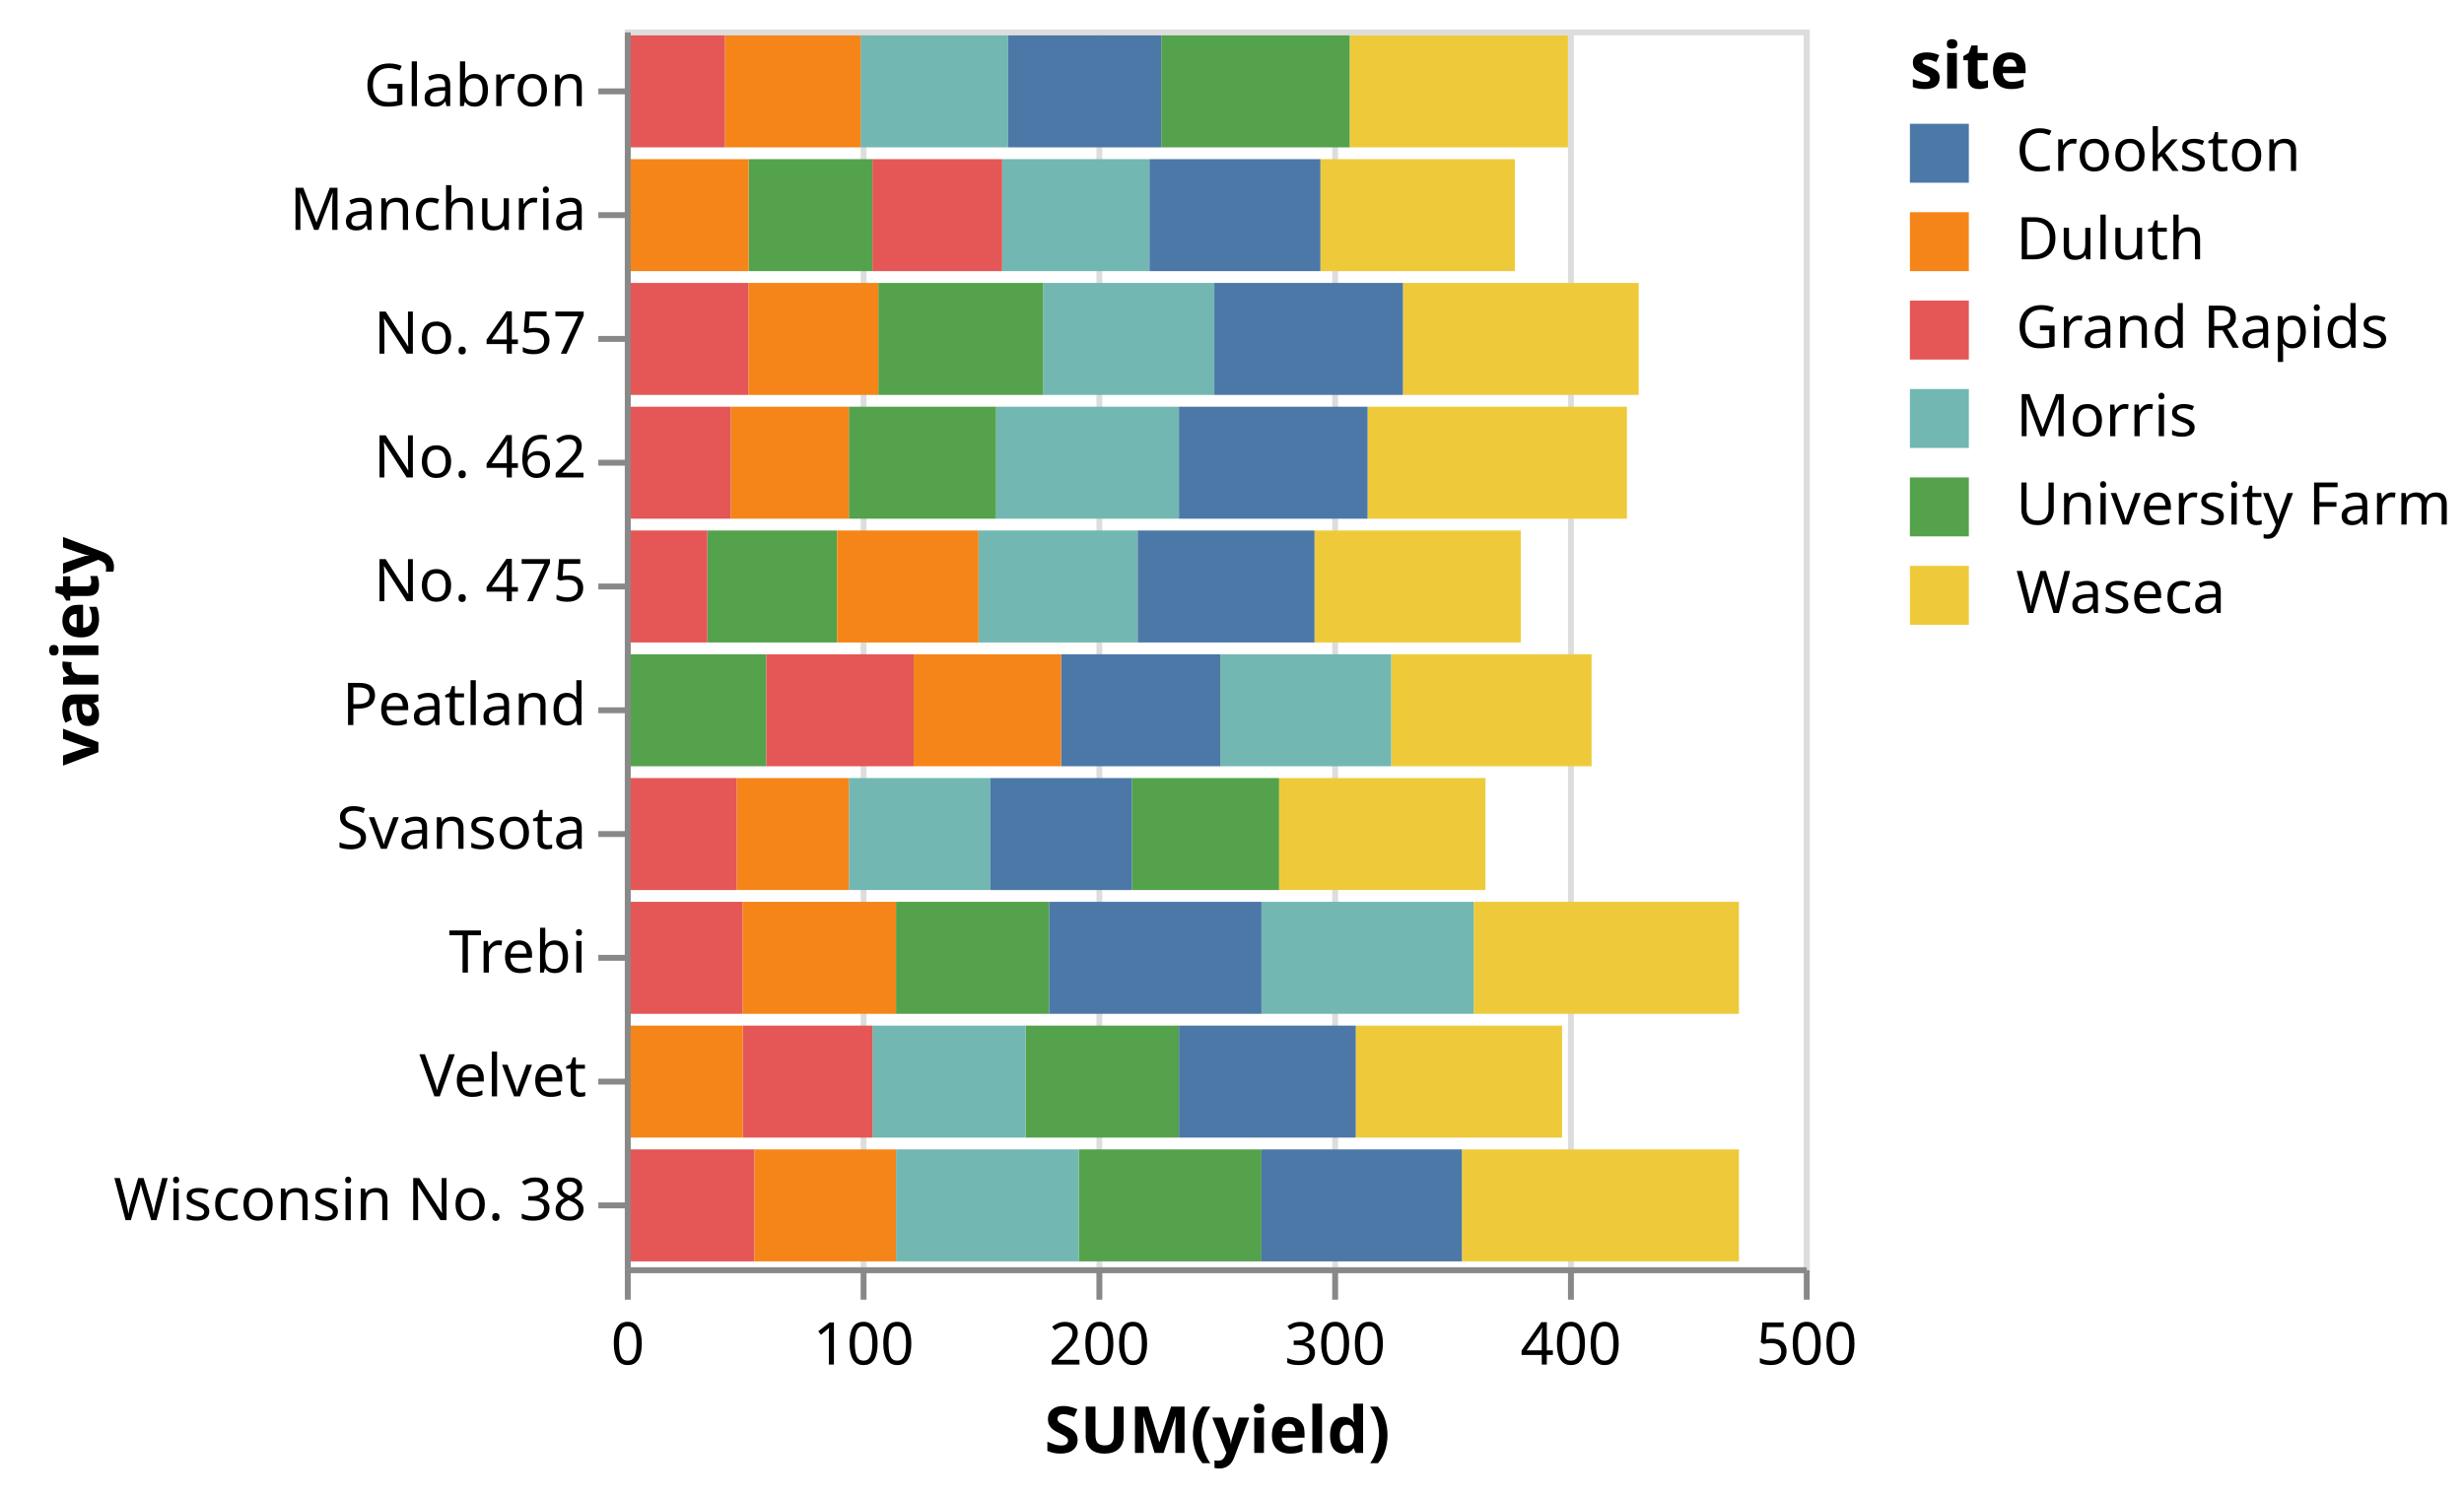
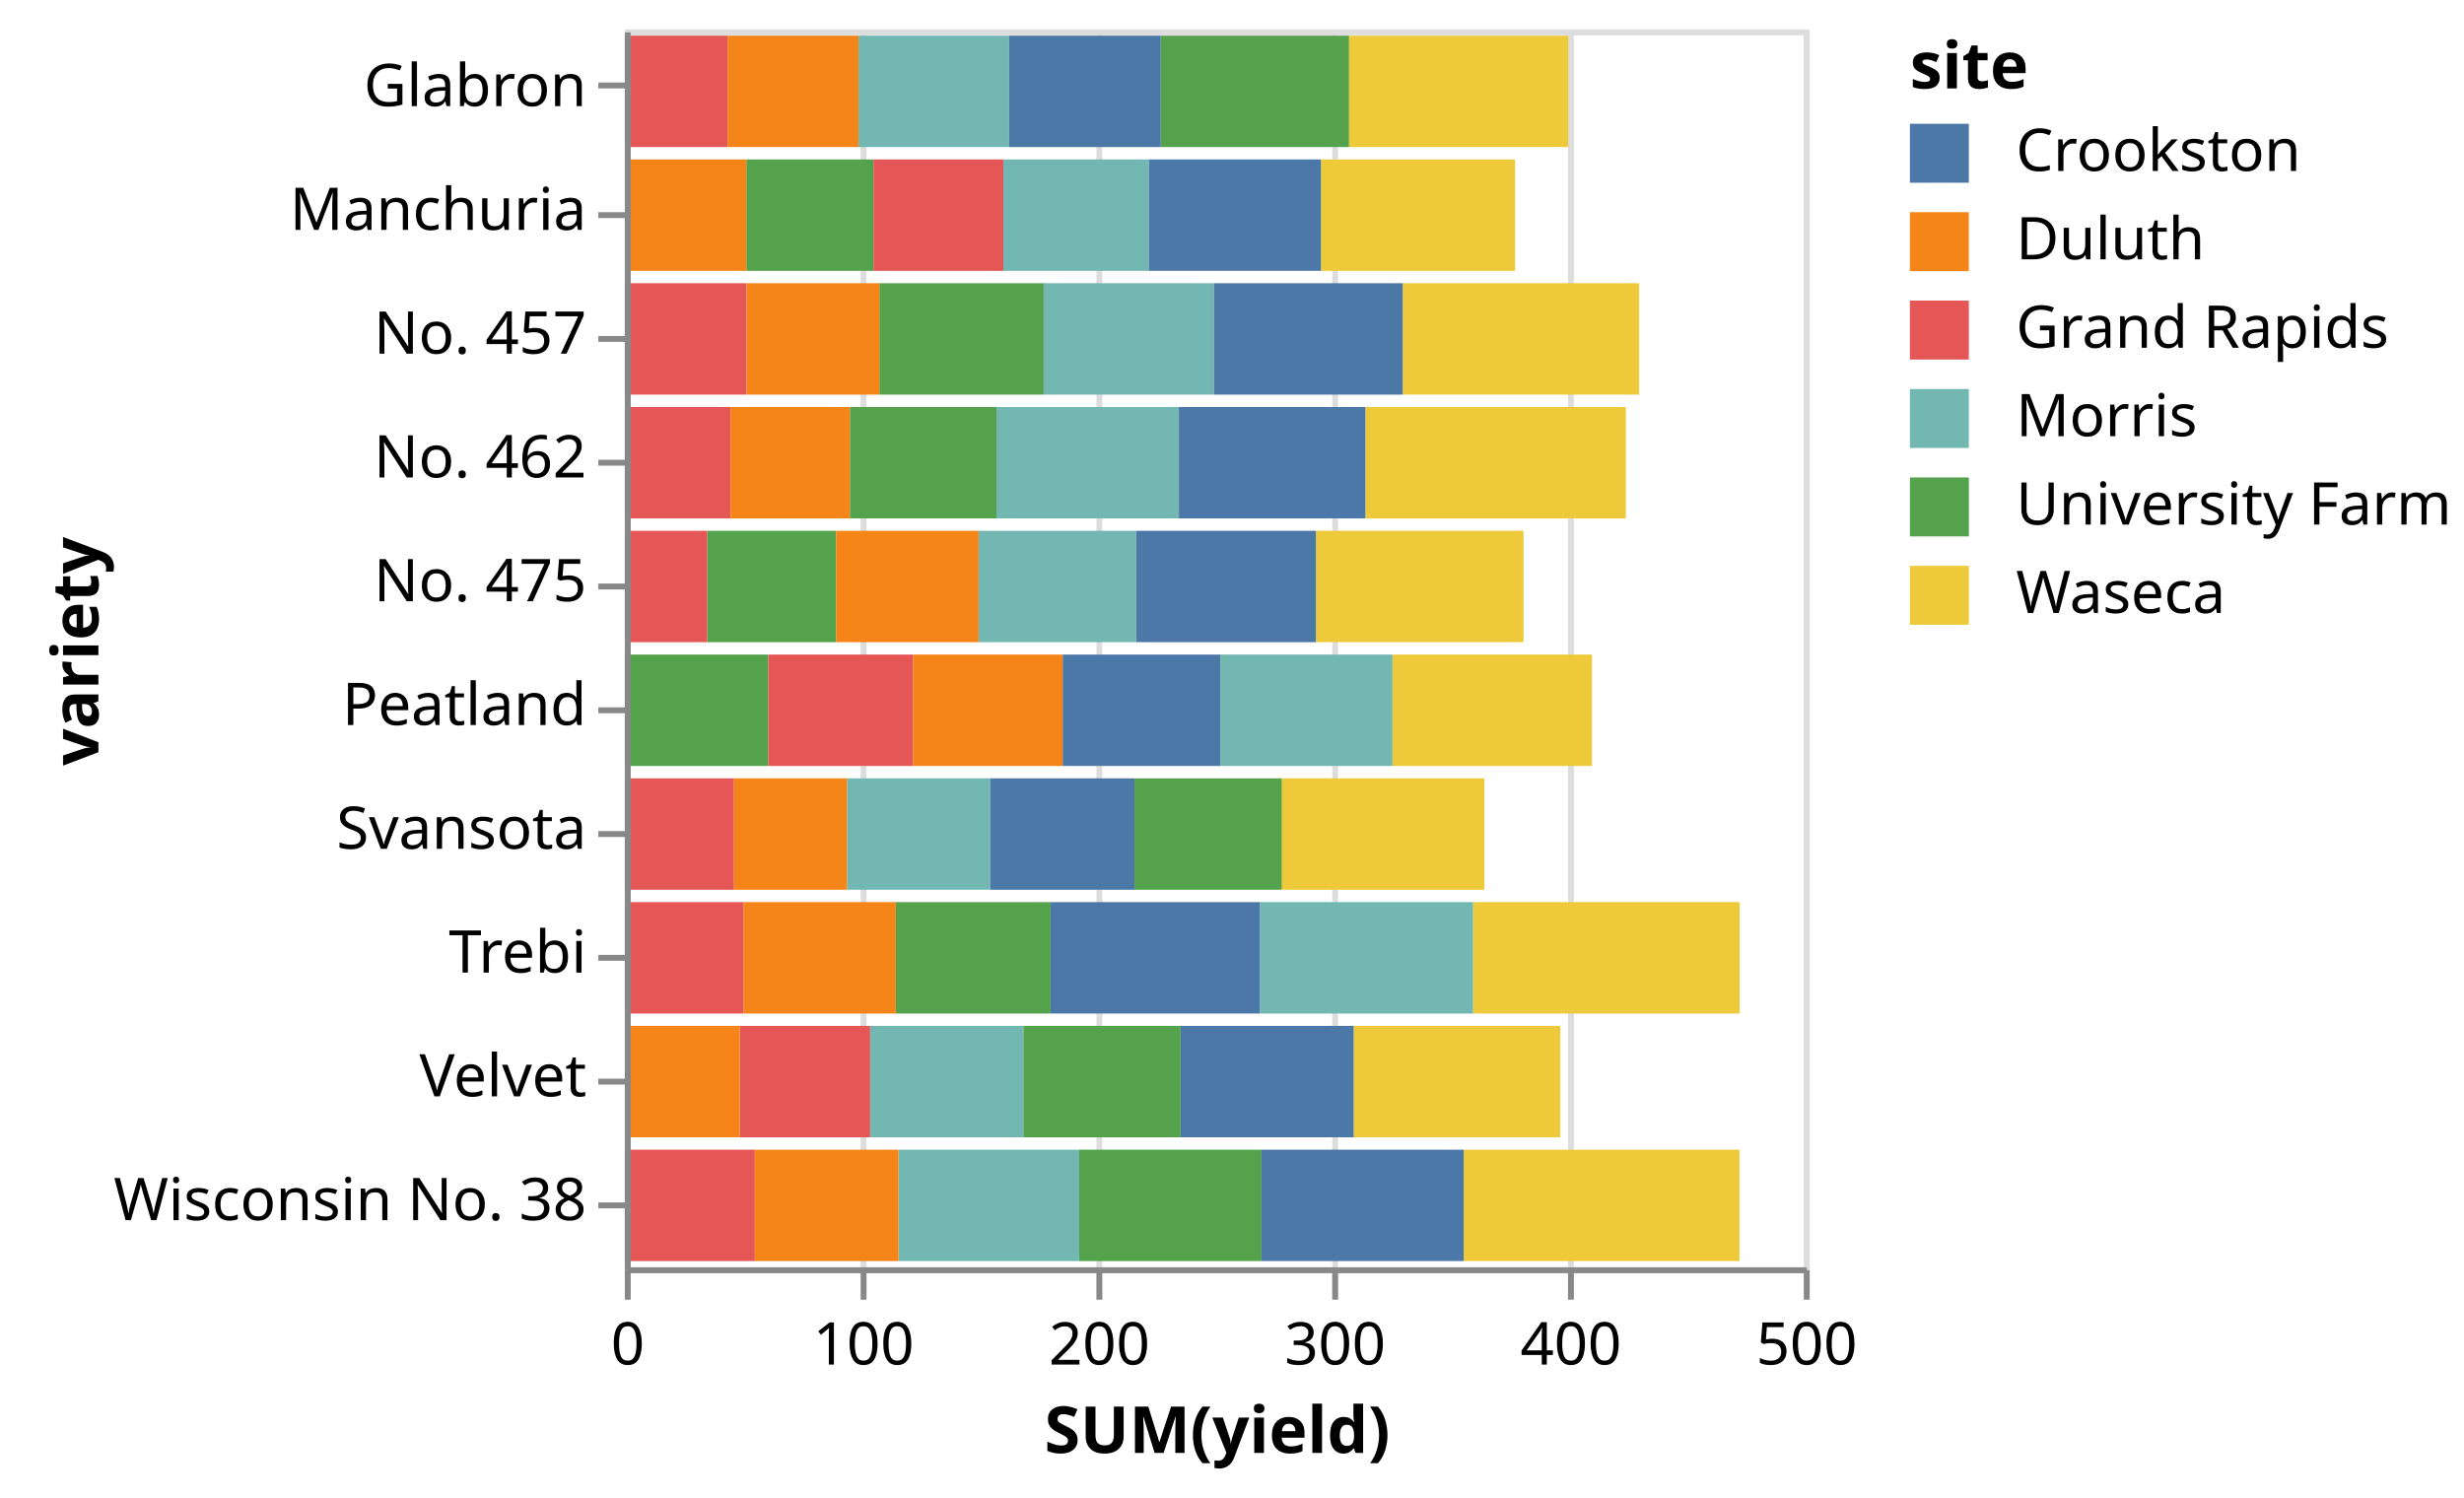
<svg xmlns="http://www.w3.org/2000/svg" class="marks" width="418" height="254" viewBox="0 0 418 254" version="1.1">
  <g transform="translate(106,5)">
    <g class="mark-group role-frame root">
      <g transform="translate(0,0)">
        <path class="background" d="M0.5,0.5h200v210h-200Z" style="fill: transparent; stroke: #ddd;" />
        <g>
          <g class="mark-group role-axis">
            <g transform="translate(0.5,210.5)">
              <path class="background" d="M0,0h0v0h0Z" style="pointer-events: none; fill: none;" />
              <g>
                <g class="mark-rule role-axis-grid" style="pointer-events: none;">
                  <line transform="translate(0,0)" x2="0" y2="-210" style="fill: none; stroke: #ddd; stroke-width: 1; stroke-dasharray: ; opacity: 1;" />
                  <line transform="translate(40,0)" x2="0" y2="-210" style="fill: none; stroke: #ddd; stroke-width: 1; stroke-dasharray: ; opacity: 1;" />
                  <line transform="translate(80,0)" x2="0" y2="-210" style="fill: none; stroke: #ddd; stroke-width: 1; stroke-dasharray: ; opacity: 1;" />
                  <line transform="translate(120,0)" x2="0" y2="-210" style="fill: none; stroke: #ddd; stroke-width: 1; stroke-dasharray: ; opacity: 1;" />
                  <line transform="translate(160,0)" x2="0" y2="-210" style="fill: none; stroke: #ddd; stroke-width: 1; stroke-dasharray: ; opacity: 1;" />
                  <line transform="translate(200,0)" x2="0" y2="-210" style="fill: none; stroke: #ddd; stroke-width: 1; stroke-dasharray: ; opacity: 1;" />
                </g>
              </g>
            </g>
          </g>
          <g class="mark-rect role-mark marks">
-             <path d="M21,22h21v19h-21Z" style="fill: #54a24b;" />
-             <path d="M118,22h33v19h-33Z" style="fill: #eeca3b;" />
-             <path d="M64,22h25v19h-25Z" style="fill: #72b7b2;" />
-             <path d="M89,22h29v19h-29Z" style="fill: #4c78a8;" />
-             <path d="M42,22h22v19h-22Z" style="fill: #e45756;" />
-             <path d="M0,22h21v19h-21Z" style="fill: #f58518;" />
-             <path d="M91,1h32v19h-32Z" style="fill: #54a24b;" />
-             <path d="M123,1h37v19h-37Z" style="fill: #eeca3b;" />
-             <path d="M40,1h25v19h-25Z" style="fill: #72b7b2;" />
-             <path d="M65,1h26v19h-26Z" style="fill: #4c78a8;" />
-             <path d="M0,1h17v19h-17Z" style="fill: #e45756;" />
-             <path d="M17,1h23v19h-23Z" style="fill: #f58518;" />
-             <path d="M86,127h25v19h-25Z" style="fill: #54a24b;" />
-             <path d="M111,127h35v19h-35Z" style="fill: #eeca3b;" />
-             <path d="M38,127h24v19h-24Z" style="fill: #72b7b2;" />
-             <path d="M62,127h24v19h-24Z" style="fill: #4c78a8;" />
-             <path d="M0,127h19v19h-19Z" style="fill: #e45756;" />
-             <path d="M19,127h19v19h-19Z" style="fill: #f58518;" />
-             <path d="M68,169h26v19h-26Z" style="fill: #54a24b;" />
-             <path d="M124,169h35v19h-35Z" style="fill: #eeca3b;" />
-             <path d="M42,169h26v19h-26Z" style="fill: #72b7b2;" />
-             <path d="M94,169h30v19h-30Z" style="fill: #4c78a8;" />
-             <path d="M20,169h22v19h-22Z" style="fill: #e45756;" />
-             <path d="M0,169h20v19h-20Z" style="fill: #f58518;" />
-             <path d="M46,148h26v19h-26Z" style="fill: #54a24b;" />
-             <path d="M144,148h45v19h-45Z" style="fill: #eeca3b;" />
-             <path d="M108,148h36v19h-36Z" style="fill: #72b7b2;" />
-             <path d="M72,148h36v19h-36Z" style="fill: #4c78a8;" />
-             <path d="M0,148h20v19h-20Z" style="fill: #e45756;" />
-             <path d="M20,148h26v19h-26Z" style="fill: #f58518;" />
-             <path d="M43,43h28v19h-28Z" style="fill: #54a24b;" />
-             <path d="M132,43h40v19h-40Z" style="fill: #eeca3b;" />
-             <path d="M71,43h29v19h-29Z" style="fill: #72b7b2;" />
-             <path d="M100,43h32v19h-32Z" style="fill: #4c78a8;" />
-             <path d="M0,43h21v19h-21Z" style="fill: #e45756;" />
-             <path d="M21,43h22v19h-22Z" style="fill: #f58518;" />
-             <path d="M38,64h25v19h-25Z" style="fill: #54a24b;" />
-             <path d="M126,64h44v19h-44Z" style="fill: #eeca3b;" />
-             <path d="M63,64h31v19h-31Z" style="fill: #72b7b2;" />
-             <path d="M94,64h32v19h-32Z" style="fill: #4c78a8;" />
-             <path d="M0,64h18v19h-18Z" style="fill: #e45756;" />
-             <path d="M18,64h20v19h-20Z" style="fill: #f58518;" />
-             <path d="M0,106h24v19h-24Z" style="fill: #54a24b;" />
-             <path d="M130,106h34v19h-34Z" style="fill: #eeca3b;" />
-             <path d="M101,106h29v19h-29Z" style="fill: #72b7b2;" />
-             <path d="M74,106h27v19h-27Z" style="fill: #4c78a8;" />
-             <path d="M24,106h25v19h-25Z" style="fill: #e45756;" />
-             <path d="M49,106h25v19h-25Z" style="fill: #f58518;" />
-             <path d="M14,85h22v19h-22Z" style="fill: #54a24b;" />
-             <path d="M117,85h35v19h-35Z" style="fill: #eeca3b;" />
-             <path d="M60,85h27v19h-27Z" style="fill: #72b7b2;" />
-             <path d="M87,85h30v19h-30Z" style="fill: #4c78a8;" />
-             <path d="M0,85h14v19h-14Z" style="fill: #e45756;" />
-             <path d="M36,85h24v19h-24Z" style="fill: #f58518;" />
-             <path d="M77,190h31v19h-31Z" style="fill: #54a24b;" />
-             <path d="M142,190h47v19h-47Z" style="fill: #eeca3b;" />
-             <path d="M46,190h31v19h-31Z" style="fill: #72b7b2;" />
-             <path d="M108,190h34v19h-34Z" style="fill: #4c78a8;" />
-             <path d="M0,190h22v19h-22Z" style="fill: #e45756;" />
-             <path d="M22,190h24v19h-24Z" style="fill: #f58518;" />
+             <path d="M20.613,22.05h21.56v18.9h-21.56Z" style="fill: #54a24b;" />
+             <path d="M118.093,22.05h32.933v18.9h-32.933Z" style="fill: #eeca3b;" />
+             <path d="M64.213,22.05h24.72v18.9h-24.72Z" style="fill: #72b7b2;" />
+             <path d="M88.933,22.05h29.16v18.9h-29.16Z" style="fill: #4c78a8;" />
+             <path d="M42.173,22.05h22.04v18.9h-22.04Z" style="fill: #e45756;" />
+             <path d="M0,22.05h20.613v18.9h-20.613Z" style="fill: #f58518;" />
+             <path d="M90.92,1.05h31.947v18.9h-31.947Z" style="fill: #54a24b;" />
+             <path d="M122.867,1.05h37.173v18.9h-37.173Z" style="fill: #eeca3b;" />
+             <path d="M39.64,1.05h25.56v18.9h-25.56Z" style="fill: #72b7b2;" />
+             <path d="M65.2,1.05h25.72v18.9h-25.72Z" style="fill: #4c78a8;" />
+             <path d="M0,1.05h17.427v18.9h-17.427Z" style="fill: #e45756;" />
+             <path d="M17.427,1.05h22.213v18.9h-22.213Z" style="fill: #f58518;" />
+             <path d="M86.453,127.05h25.027v18.9h-25.027Z" style="fill: #54a24b;" />
+             <path d="M111.48,127.05h34.333v18.9h-34.333Z" style="fill: #eeca3b;" />
+             <path d="M37.693,127.05h24.32v18.9h-24.32Z" style="fill: #72b7b2;" />
+             <path d="M62.013,127.05h24.44v18.9h-24.44Z" style="fill: #4c78a8;" />
+             <path d="M0,127.05h18.52v18.9h-18.52Z" style="fill: #e45756;" />
+             <path d="M18.52,127.05h19.173v18.9h-19.173Z" style="fill: #f58518;" />
+             <path d="M67.6,169.05h26.68v18.9h-26.68Z" style="fill: #54a24b;" />
+             <path d="M123.64,169.05h35.053v18.9h-35.053Z" style="fill: #eeca3b;" />
+             <path d="M41.613,169.05h25.987v18.9h-25.987Z" style="fill: #72b7b2;" />
+             <path d="M94.28,169.05h29.36v18.9h-29.36Z" style="fill: #4c78a8;" />
+             <path d="M19.507,169.05h22.107v18.9h-22.107Z" style="fill: #e45756;" />
+             <path d="M0,169.05h19.507v18.9h-19.507Z" style="fill: #f58518;" />
+             <path d="M45.973,148.05h26.253v18.9h-26.253Z" style="fill: #54a24b;" />
+             <path d="M143.893,148.05h45.227v18.9h-45.227Z" style="fill: #eeca3b;" />
+             <path d="M107.733,148.05h36.16v18.9h-36.16Z" style="fill: #72b7b2;" />
+             <path d="M72.227,148.05h35.507v18.9h-35.507Z" style="fill: #4c78a8;" />
+             <path d="M0,148.05h20.16v18.9h-20.16Z" style="fill: #e45756;" />
+             <path d="M20.16,148.05h25.813v18.9h-25.813Z" style="fill: #f58518;" />
+             <path d="M43.173,43.05h27.88v18.9h-27.88Z" style="fill: #54a24b;" />
+             <path d="M131.947,43.05h40.12v18.9h-40.12Z" style="fill: #eeca3b;" />
+             <path d="M71.053,43.05h28.893v18.9h-28.893Z" style="fill: #72b7b2;" />
+             <path d="M99.947,43.05h32v18.9h-32Z" style="fill: #4c78a8;" />
+             <path d="M0,43.05h20.653v18.9h-20.653Z" style="fill: #e45756;" />
+             <path d="M20.653,43.05h22.52v18.9h-22.52Z" style="fill: #f58518;" />
+             <path d="M38.173,64.05h24.867v18.9h-24.867Z" style="fill: #54a24b;" />
+             <path d="M125.627,64.05h44.187v18.9h-44.187Z" style="fill: #eeca3b;" />
+             <path d="M63.04,64.05h30.947v18.9h-30.947Z" style="fill: #72b7b2;" />
+             <path d="M93.987,64.05h31.64v18.9h-31.64Z" style="fill: #4c78a8;" />
+             <path d="M0,64.05h17.933v18.9h-17.933Z" style="fill: #e45756;" />
+             <path d="M17.933,64.05h20.24v18.9h-20.24Z" style="fill: #f58518;" />
+             <path d="M0,106.05h24.333v18.9h-24.333Z" style="fill: #54a24b;" />
+             <path d="M130.227,106.05h33.84v18.9h-33.84Z" style="fill: #eeca3b;" />
+             <path d="M101,106.05h29.227v18.9h-29.227Z" style="fill: #72b7b2;" />
+             <path d="M74.267,106.05h26.733v18.9h-26.733Z" style="fill: #4c78a8;" />
+             <path d="M24.333,106.05h24.587v18.9h-24.587Z" style="fill: #e45756;" />
+             <path d="M48.92,106.05h25.347v18.9h-25.347Z" style="fill: #f58518;" />
+             <path d="M13.973,85.05h21.867v18.9h-21.867Z" style="fill: #54a24b;" />
+             <path d="M117.24,85.05h35.213v18.9h-35.213Z" style="fill: #eeca3b;" />
+             <path d="M60.013,85.05h26.733v18.9h-26.733Z" style="fill: #72b7b2;" />
+             <path d="M86.747,85.05h30.493v18.9h-30.493Z" style="fill: #4c78a8;" />
+             <path d="M0,85.05h13.973v18.9h-13.973Z" style="fill: #e45756;" />
+             <path d="M35.84,85.05h24.173v18.9h-24.173Z" style="fill: #f58518;" />
+             <path d="M77.08,190.05h30.92v18.9h-30.92Z" style="fill: #54a24b;" />
+             <path d="M142.307,190.05h46.787v18.9h-46.787Z" style="fill: #eeca3b;" />
+             <path d="M46.427,190.05h30.653v18.9h-30.653Z" style="fill: #72b7b2;" />
+             <path d="M108,190.05h34.307v18.9h-34.307Z" style="fill: #4c78a8;" />
+             <path d="M0,190.05h22.053v18.9h-22.053Z" style="fill: #e45756;" />
+             <path d="M22.053,190.05h24.373v18.9h-24.373Z" style="fill: #f58518;" />
          </g>
          <g class="mark-group role-legend">
            <g transform="translate(218,0)">
              <path class="background" d="M0,0h89v101h-89Z" style="pointer-events: none; fill: none;" />
              <g>
                <g class="mark-group role-legend-entry">
                  <g transform="translate(0,16)">
                    <path class="background" d="M0,0h0v0h0Z" style="pointer-events: none; fill: none;" />
                    <g>
                      <g class="mark-symbol role-legend-symbol" style="pointer-events: none;">
                        <path transform="translate(5,5)" d="M-5,-5h10v10h-10Z" style="fill: #4c78a8; stroke-width: 1.5; opacity: 1;" />
                        <path transform="translate(5,20)" d="M-5,-5h10v10h-10Z" style="fill: #f58518; stroke-width: 1.5; opacity: 1;" />
                        <path transform="translate(5,35)" d="M-5,-5h10v10h-10Z" style="fill: #e45756; stroke-width: 1.5; opacity: 1;" />
                        <path transform="translate(5,50)" d="M-5,-5h10v10h-10Z" style="fill: #72b7b2; stroke-width: 1.5; opacity: 1;" />
                        <path transform="translate(5,65)" d="M-5,-5h10v10h-10Z" style="fill: #54a24b; stroke-width: 1.5; opacity: 1;" />
                        <path transform="translate(5,80)" d="M-5,-5h10v10h-10Z" style="fill: #eeca3b; stroke-width: 1.5; opacity: 1;" />
                      </g>
                      <g class="mark-text role-legend-label" style="pointer-events: none;">
                        <text text-anchor="start" transform="translate(18,8)" style="font: 10px sans-serif; fill: #000; opacity: 1;">Crookston</text>
                        <text text-anchor="start" transform="translate(18,23)" style="font: 10px sans-serif; fill: #000; opacity: 1;">Duluth</text>
                        <text text-anchor="start" transform="translate(18,38)" style="font: 10px sans-serif; fill: #000; opacity: 1;">Grand Rapids</text>
                        <text text-anchor="start" transform="translate(18,53)" style="font: 10px sans-serif; fill: #000; opacity: 1;">Morris</text>
                        <text text-anchor="start" transform="translate(18,68)" style="font: 10px sans-serif; fill: #000; opacity: 1;">University Farm</text>
                        <text text-anchor="start" transform="translate(18,83)" style="font: 10px sans-serif; fill: #000; opacity: 1;">Waseca</text>
                      </g>
                    </g>
                  </g>
                </g>
                <g class="mark-text role-legend-title" style="pointer-events: none;">
                  <text text-anchor="start" transform="translate(0,10)" style="font: bold 11px sans-serif; fill: #000; opacity: 1;">site</text>
                </g>
              </g>
            </g>
          </g>
          <g class="mark-group role-axis">
            <g transform="translate(0.5,210.5)">
              <path class="background" d="M0,0h0v0h0Z" style="pointer-events: none; fill: none;" />
              <g>
                <g class="mark-rule role-axis-tick" style="pointer-events: none;">
                  <line transform="translate(0,0)" x2="0" y2="5" style="fill: none; stroke: #888; stroke-width: 1; opacity: 1;" />
                  <line transform="translate(40,0)" x2="0" y2="5" style="fill: none; stroke: #888; stroke-width: 1; opacity: 1;" />
                  <line transform="translate(80,0)" x2="0" y2="5" style="fill: none; stroke: #888; stroke-width: 1; opacity: 1;" />
                  <line transform="translate(120,0)" x2="0" y2="5" style="fill: none; stroke: #888; stroke-width: 1; opacity: 1;" />
                  <line transform="translate(160,0)" x2="0" y2="5" style="fill: none; stroke: #888; stroke-width: 1; opacity: 1;" />
                  <line transform="translate(200,0)" x2="0" y2="5" style="fill: none; stroke: #888; stroke-width: 1; opacity: 1;" />
                </g>
                <g class="mark-text role-axis-label" style="pointer-events: none;">
                  <text text-anchor="middle" transform="translate(0,16)" style="font: 10px sans-serif; fill: #000; opacity: 1;">0</text>
                  <text text-anchor="middle" transform="translate(40,16)" style="font: 10px sans-serif; fill: #000; opacity: 1;">100</text>
                  <text text-anchor="middle" transform="translate(80,16)" style="font: 10px sans-serif; fill: #000; opacity: 1;">200</text>
                  <text text-anchor="middle" transform="translate(120,16)" style="font: 10px sans-serif; fill: #000; opacity: 1;">300</text>
                  <text text-anchor="middle" transform="translate(160,16)" style="font: 10px sans-serif; fill: #000; opacity: 1;">400</text>
                  <text text-anchor="middle" transform="translate(200,16)" style="font: 10px sans-serif; fill: #000; opacity: 1;">500</text>
                </g>
                <g class="mark-rule role-axis-domain" style="pointer-events: none;">
                  <line transform="translate(0,0)" x2="200" y2="0" style="fill: none; stroke: #888; stroke-width: 1; opacity: 1;" />
                </g>
                <g class="mark-text role-axis-title" style="pointer-events: none;">
                  <text text-anchor="middle" transform="translate(100,31)" style="font: bold 11px sans-serif; fill: #000; opacity: 1;">SUM(yield)</text>
                </g>
              </g>
            </g>
          </g>
          <g class="mark-group role-axis">
            <g transform="translate(0.5,0.5)">
              <path class="background" d="M0,0h0v0h0Z" style="pointer-events: none; fill: none;" />
              <g>
                <g class="mark-rule role-axis-tick" style="pointer-events: none;">
-                   <line transform="translate(0,10)" x2="-5" y2="0" style="fill: none; stroke: #888; stroke-width: 1; opacity: 1;" />
+                   <line transform="translate(0,9)" x2="-5" y2="0" style="fill: none; stroke: #888; stroke-width: 1; opacity: 1;" />
                  <line transform="translate(0,31)" x2="-5" y2="0" style="fill: none; stroke: #888; stroke-width: 1; opacity: 1;" />
                  <line transform="translate(0,52)" x2="-5" y2="0" style="fill: none; stroke: #888; stroke-width: 1; opacity: 1;" />
                  <line transform="translate(0,73)" x2="-5" y2="0" style="fill: none; stroke: #888; stroke-width: 1; opacity: 1;" />
                  <line transform="translate(0,94)" x2="-5" y2="0" style="fill: none; stroke: #888; stroke-width: 1; opacity: 1;" />
                  <line transform="translate(0,115)" x2="-5" y2="0" style="fill: none; stroke: #888; stroke-width: 1; opacity: 1;" />
                  <line transform="translate(0,136)" x2="-5" y2="0" style="fill: none; stroke: #888; stroke-width: 1; opacity: 1;" />
                  <line transform="translate(0,157)" x2="-5" y2="0" style="fill: none; stroke: #888; stroke-width: 1; opacity: 1;" />
                  <line transform="translate(0,178)" x2="-5" y2="0" style="fill: none; stroke: #888; stroke-width: 1; opacity: 1;" />
                  <line transform="translate(0,199)" x2="-5" y2="0" style="fill: none; stroke: #888; stroke-width: 1; opacity: 1;" />
                </g>
                <g class="mark-text role-axis-label" style="pointer-events: none;">
                  <text text-anchor="end" transform="translate(-7,12.5)" style="font: 10px sans-serif; fill: #000; opacity: 1;">Glabron</text>
                  <text text-anchor="end" transform="translate(-7,33.5)" style="font: 10px sans-serif; fill: #000; opacity: 1;">Manchuria</text>
                  <text text-anchor="end" transform="translate(-7,54.5)" style="font: 10px sans-serif; fill: #000; opacity: 1;">No. 457</text>
                  <text text-anchor="end" transform="translate(-7,75.5)" style="font: 10px sans-serif; fill: #000; opacity: 1;">No. 462</text>
                  <text text-anchor="end" transform="translate(-7,96.5)" style="font: 10px sans-serif; fill: #000; opacity: 1;">No. 475</text>
                  <text text-anchor="end" transform="translate(-7,117.5)" style="font: 10px sans-serif; fill: #000; opacity: 1;">Peatland</text>
                  <text text-anchor="end" transform="translate(-7,138.5)" style="font: 10px sans-serif; fill: #000; opacity: 1;">Svansota</text>
                  <text text-anchor="end" transform="translate(-7,159.5)" style="font: 10px sans-serif; fill: #000; opacity: 1;">Trebi</text>
                  <text text-anchor="end" transform="translate(-7,180.5)" style="font: 10px sans-serif; fill: #000; opacity: 1;">Velvet</text>
                  <text text-anchor="end" transform="translate(-7,201.5)" style="font: 10px sans-serif; fill: #000; opacity: 1;">Wisconsin No. 38</text>
                </g>
                <g class="mark-rule role-axis-domain" style="pointer-events: none;">
                  <line transform="translate(0,0)" x2="0" y2="210" style="fill: none; stroke: #888; stroke-width: 1; opacity: 1;" />
                </g>
                <g class="mark-text role-axis-title" style="pointer-events: none;">
                  <text text-anchor="middle" transform="translate(-87.80762,105) rotate(-90) translate(0,-2)" style="font: bold 11px sans-serif; fill: #000; opacity: 1;">variety</text>
                </g>
              </g>
            </g>
          </g>
        </g>
      </g>
    </g>
  </g>
</svg>
